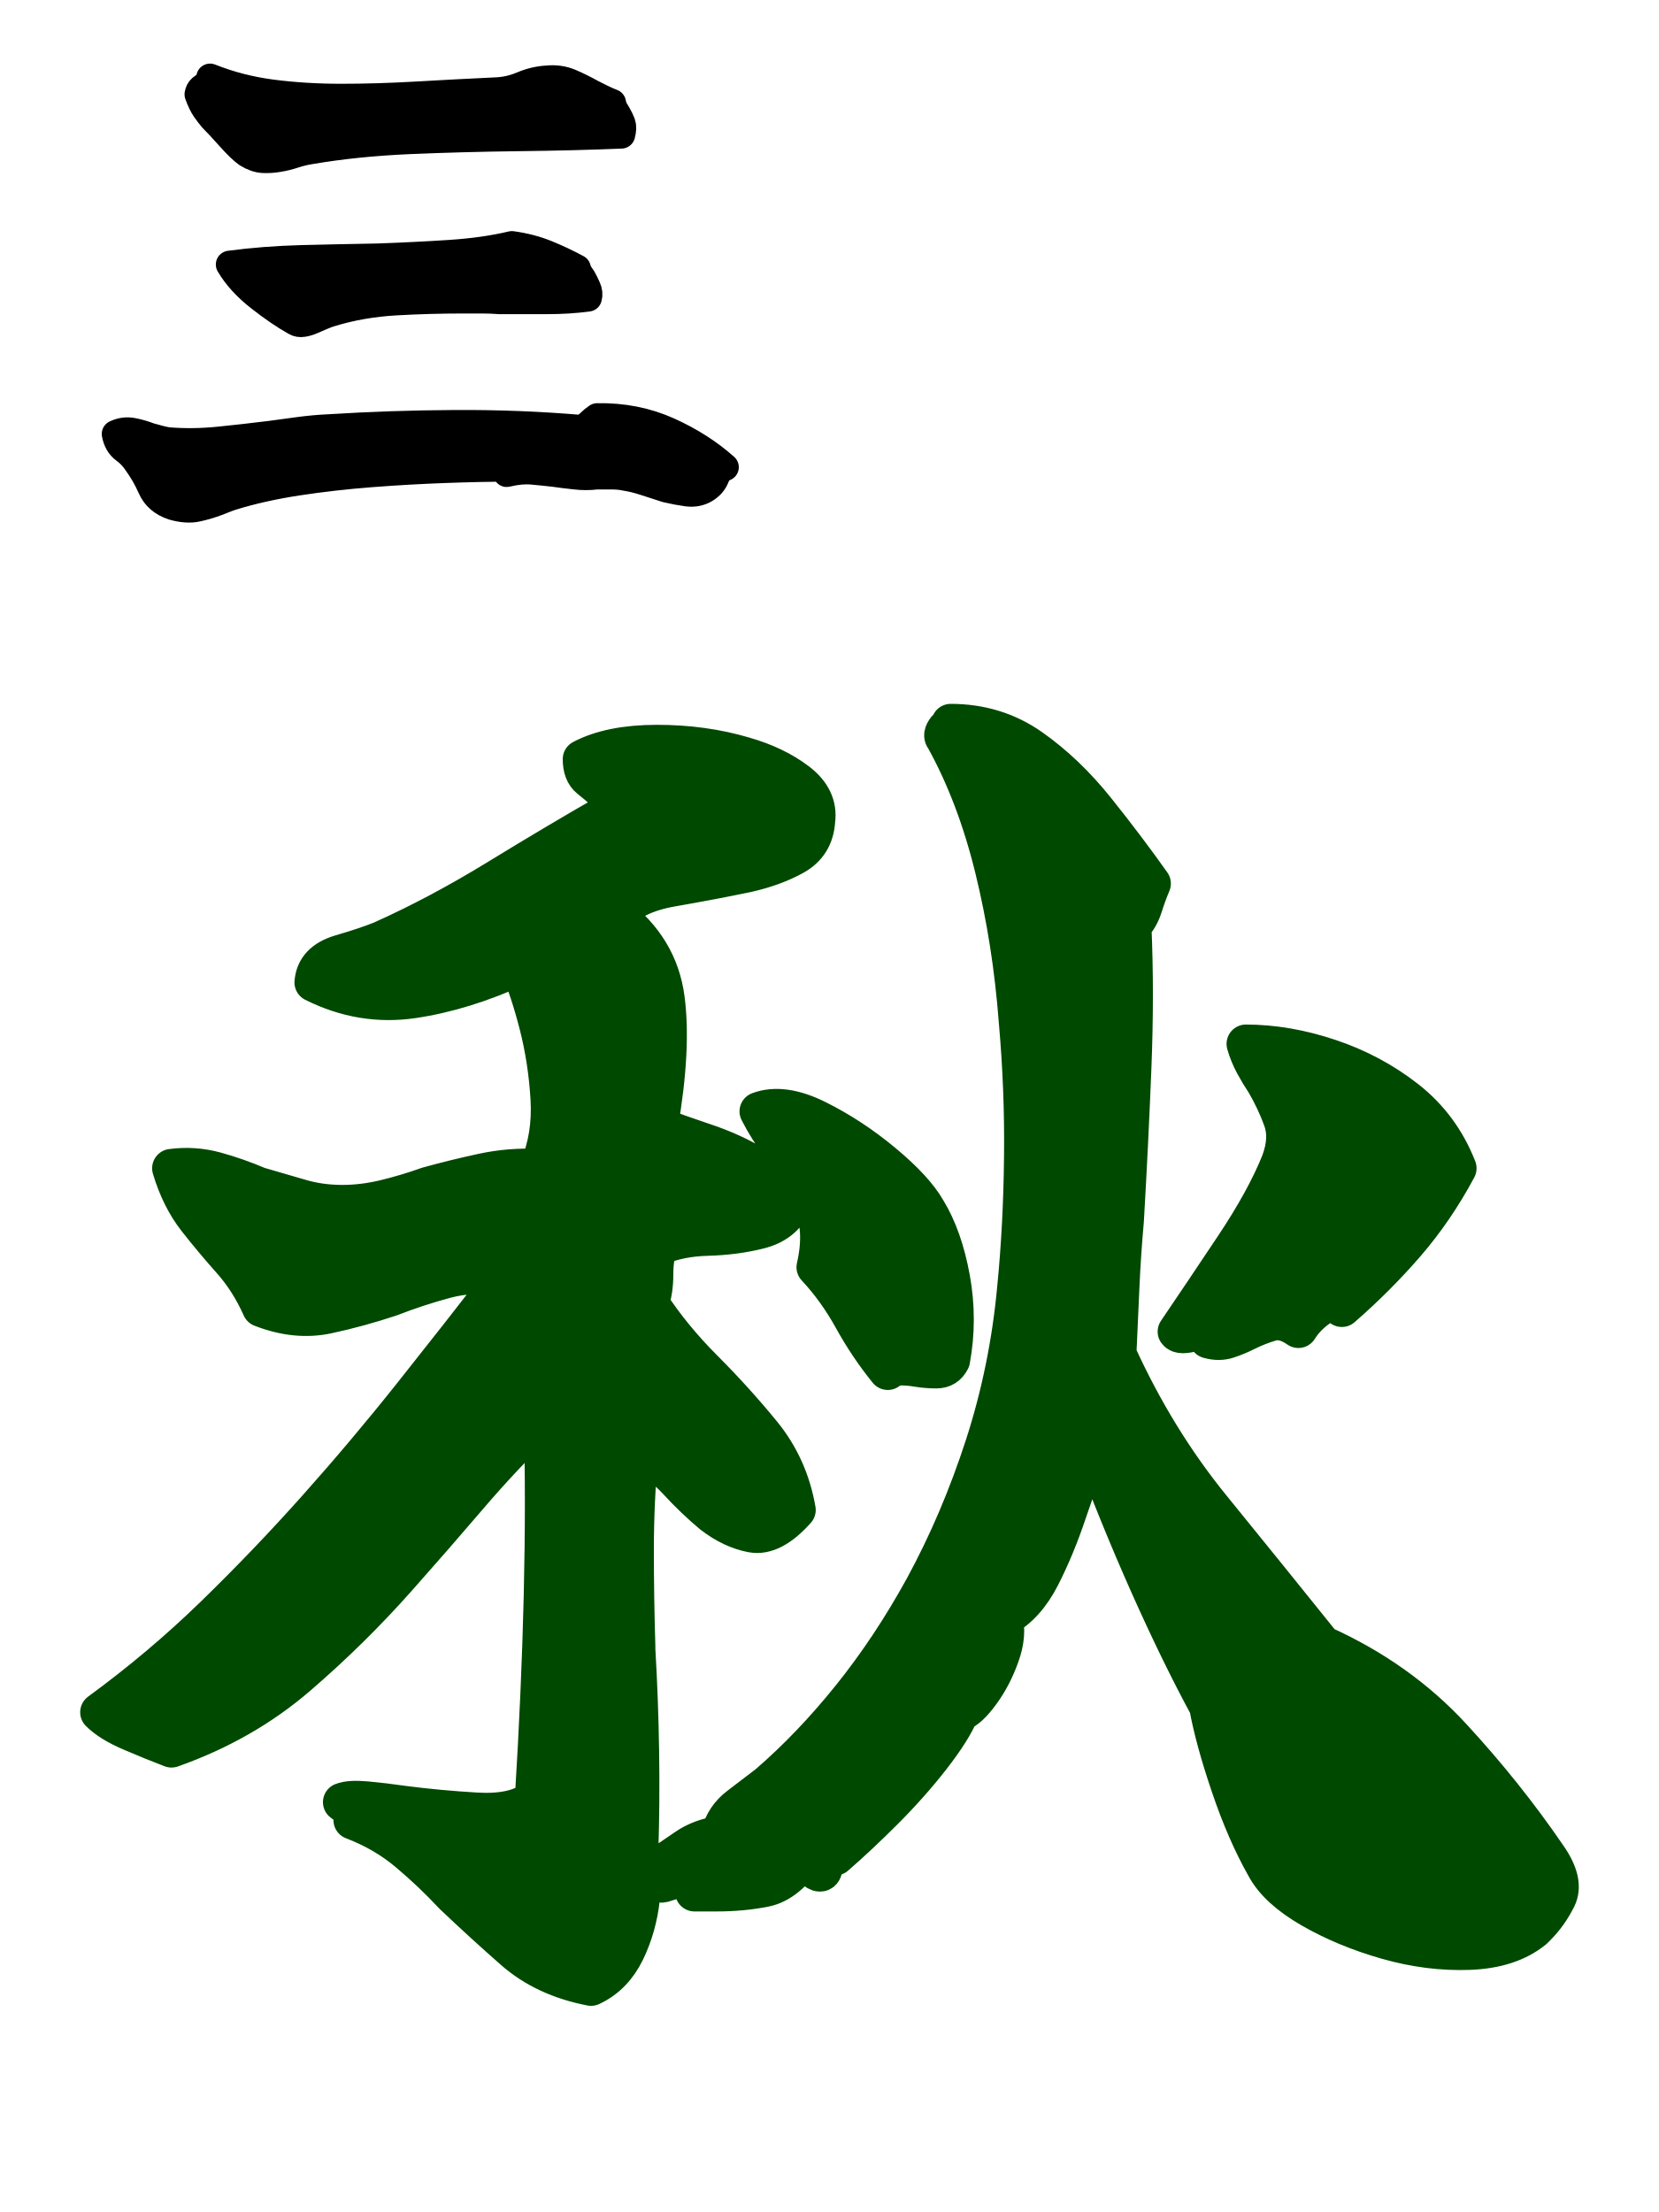
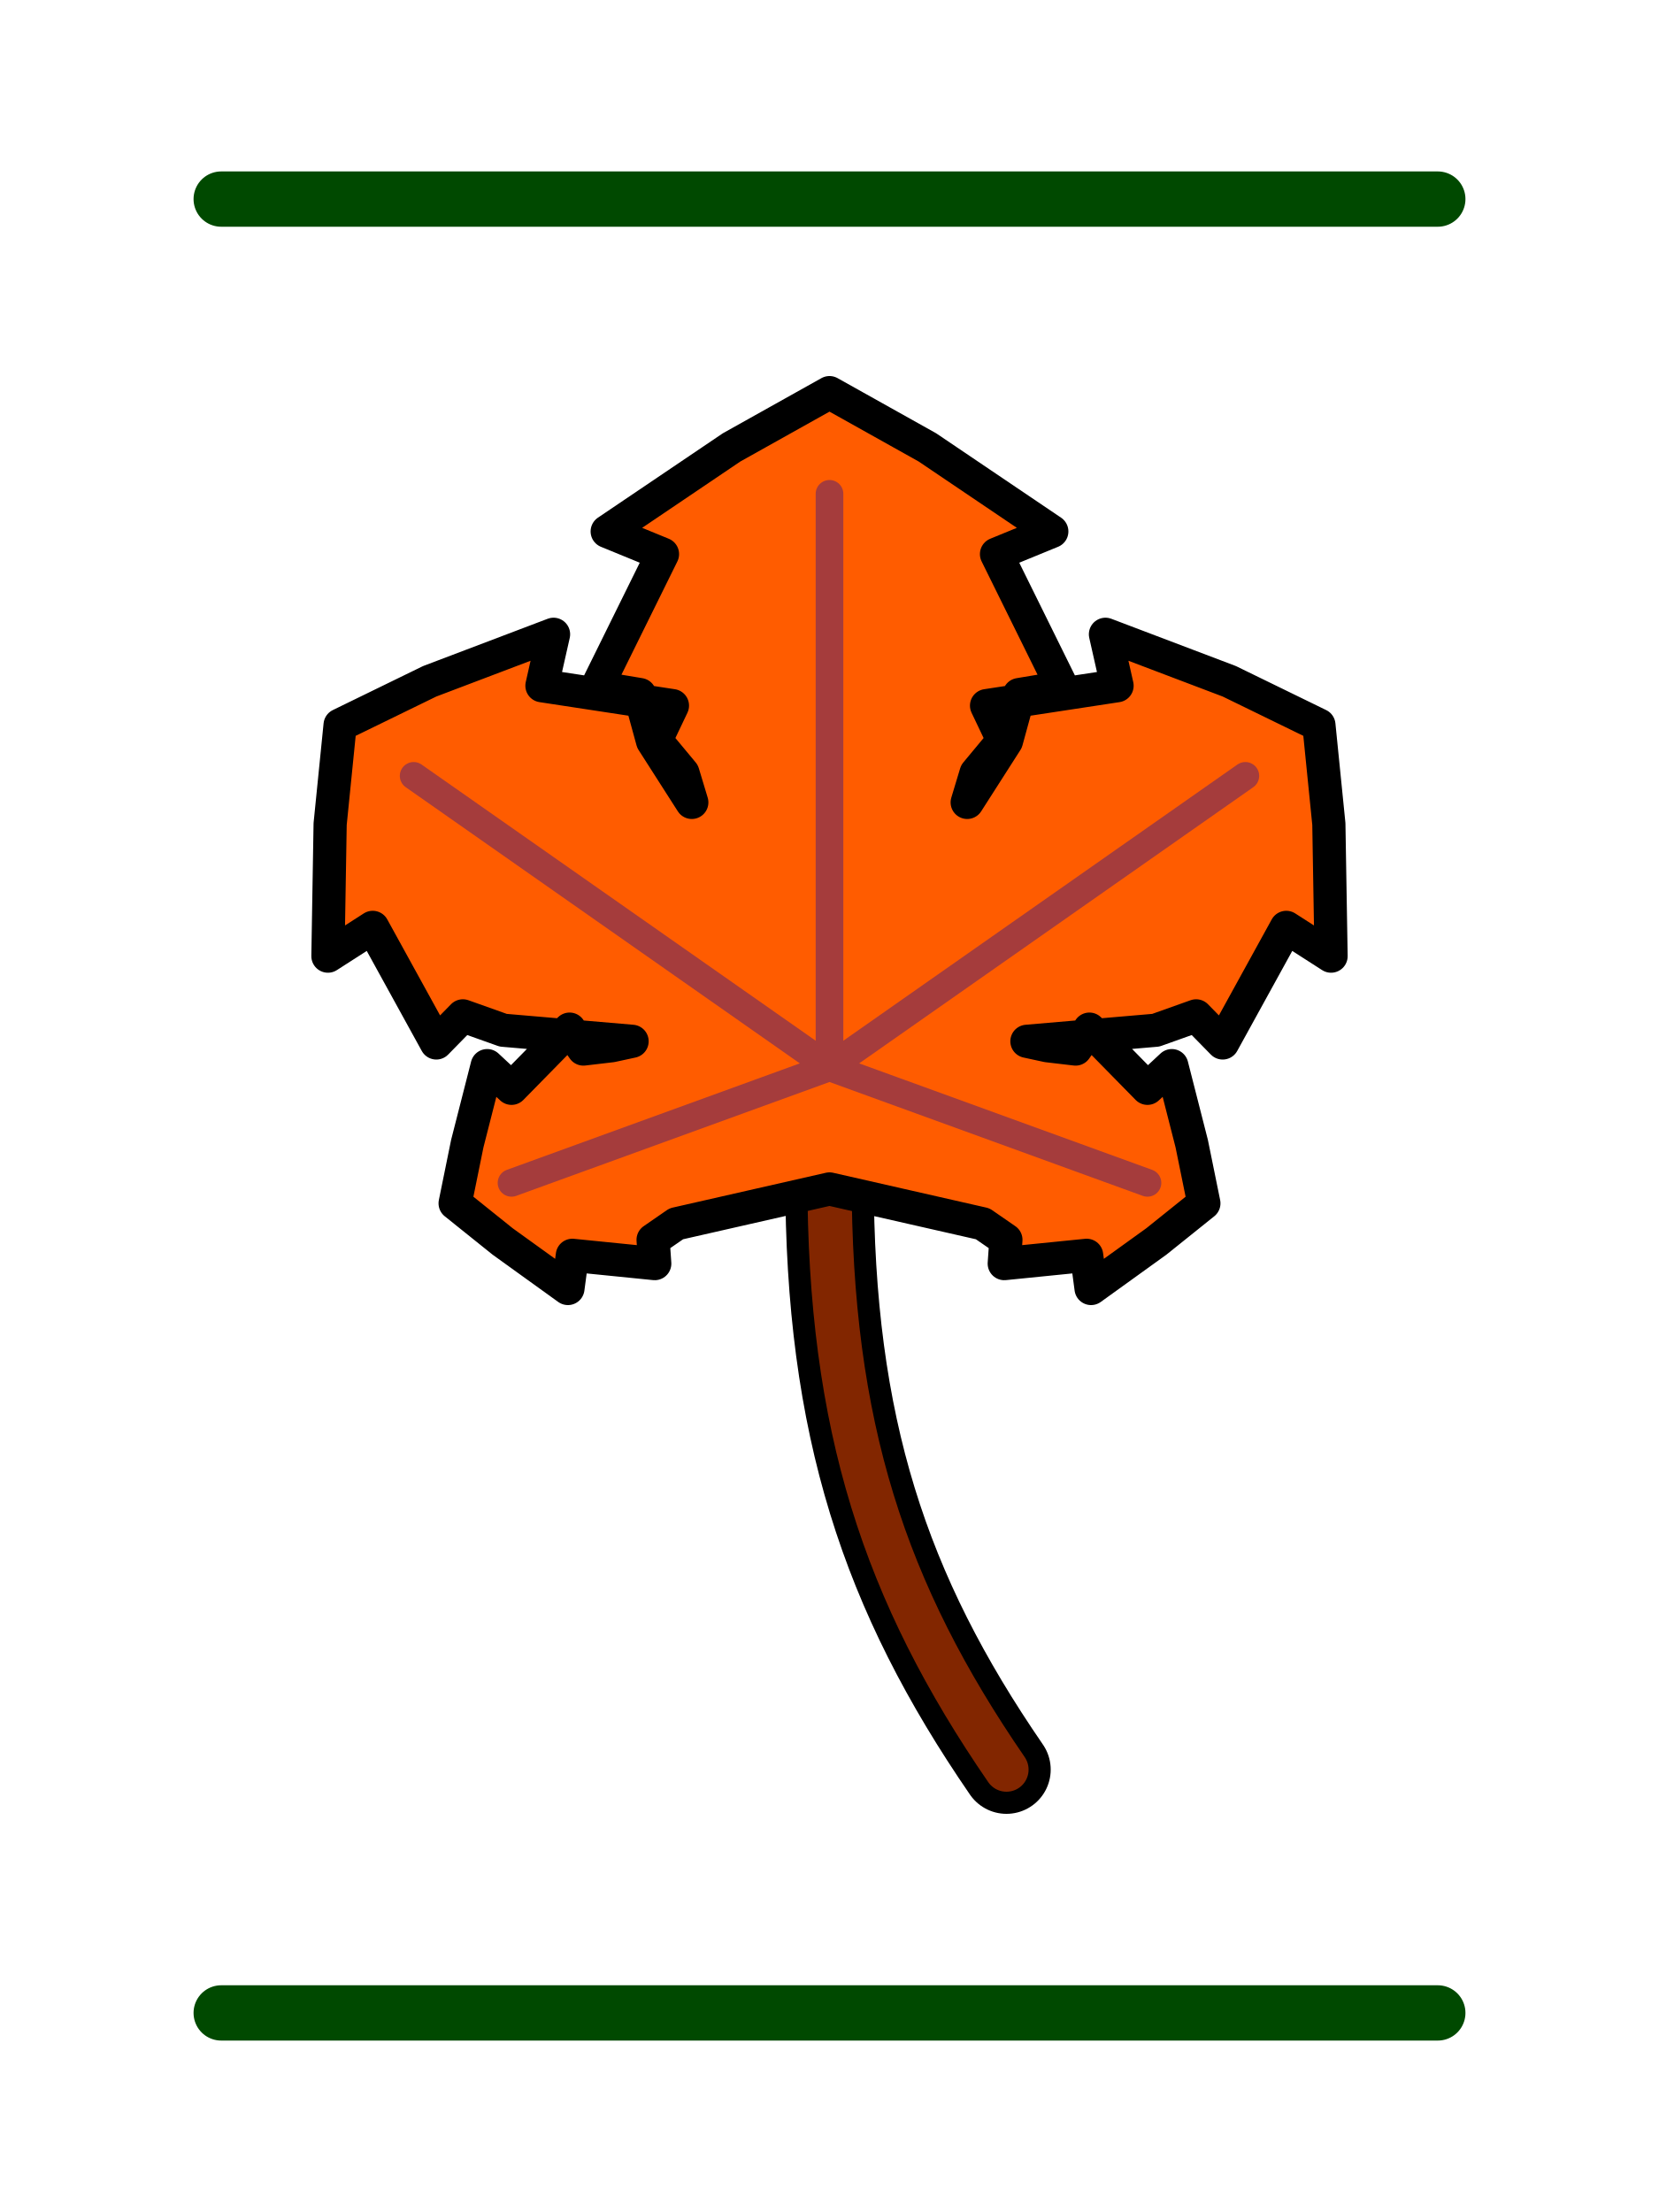
<svg xmlns="http://www.w3.org/2000/svg" width="300" height="400" viewBox="0 0 300 400">
-   <path fill="#000000" stroke="#000000" stroke-width="5" stroke-linejoin="round" d="M131.10 84.48L131.10 84.48Q129.92 84.95 129.39 86.31Q128.86 87.66 127.45 88.49L127.45 88.49Q126.03 89.31 124.26 89.08Q122.50 88.84 120.49 88.37L120.49 88.37Q118.61 87.78 116.66 87.13Q114.72 86.49 113.07 86.25L113.07 86.25Q112.01 86.01 110.65 86.01Q109.30 86.01 107.88 86.01L107.88 86.01Q106.94 86.13 105.94 86.13Q104.94 86.13 103.99 86.01L103.99 86.01Q102.93 85.90 101.99 85.78Q101.05 85.66 100.22 85.54L100.22 85.54Q98.22 85.31 96.21 85.13Q94.21 84.95 91.73 85.54L91.73 85.54Q91.50 85.66 91.85 85.31L91.85 85.31Q92.56 84.72 92.32 84.60L92.32 84.60Q87.14 84.60 80.60 84.84Q74.06 85.07 67.16 85.60Q60.27 86.13 53.72 87.13Q47.18 88.14 41.88 89.79L41.88 89.79Q41.17 90.02 40.58 90.26Q39.99 90.49 39.40 90.73L39.40 90.73Q37.52 91.44 35.63 91.85Q33.75 92.26 31.27 91.55L31.27 91.55Q28.44 90.61 27.38 88.19Q26.32 85.78 24.79 83.66L24.79 83.66Q23.85 82.24 22.55 81.30Q21.25 80.36 20.90 78.47L20.90 78.47Q22.43 77.76 23.96 78.06Q25.50 78.35 27.03 78.94L27.03 78.94Q27.85 79.18 28.74 79.41Q29.62 79.65 30.45 79.77L30.45 79.77Q34.93 80.12 39.58 79.65Q44.24 79.18 48.95 78.59L48.95 78.59Q51.54 78.23 54.20 77.88Q56.85 77.53 59.44 77.41L59.44 77.41Q70.76 76.70 82.36 76.64Q93.97 76.58 105.05 77.53L105.05 77.53Q106.00 77.17 106.64 76.53Q107.29 75.88 108.00 75.41L108.00 75.41Q114.95 75.29 120.85 77.94Q126.74 80.59 131.10 84.48ZM112.36 24.37L112.36 24.37Q103.64 24.73 93.68 24.84Q83.72 24.96 74.06 25.37Q64.39 25.79 56.14 27.20L56.14 27.20Q54.61 27.44 53.19 27.91Q51.78 28.38 50.36 28.61L50.36 28.61Q48.95 28.85 47.60 28.79Q46.24 28.73 44.71 27.79L44.71 27.79Q43.53 26.96 41.58 24.78Q39.64 22.60 38.46 21.43L38.46 21.43Q37.75 20.60 37.11 19.66Q36.46 18.71 35.87 17.06L35.87 17.06Q35.99 16.36 36.40 16.00Q36.81 15.65 37.28 15.41L37.28 15.41Q37.64 15.18 37.93 14.88Q38.23 14.59 37.99 14L37.99 14Q43.29 16.12 49.25 16.89Q55.20 17.65 61.68 17.65L61.68 17.65Q68.28 17.65 75.35 17.24Q82.42 16.83 89.85 16.48L89.85 16.48Q92.21 16.36 94.45 15.41Q96.68 14.47 98.92 14.35L98.92 14.35Q101.16 14.12 103.11 14.94Q105.05 15.77 106.94 16.83L106.94 16.83Q107.88 17.30 108.82 17.77Q109.77 18.24 110.71 18.60L110.71 18.60Q110.83 19.30 111.12 19.83Q111.42 20.36 111.65 20.72L111.65 20.72Q112.12 21.54 112.42 22.31Q112.71 23.08 112.36 24.37ZM106.35 53.84L106.35 53.84Q102.93 54.31 98.87 54.31Q94.80 54.31 90.32 54.31L90.32 54.31Q88.79 54.19 87.08 54.19Q85.37 54.19 83.72 54.19L83.72 54.19Q77.59 54.19 71.46 54.54Q65.33 54.90 59.91 56.55L59.91 56.55Q59.09 56.78 58.14 57.20Q57.20 57.61 56.38 57.96L56.38 57.96Q55.55 58.32 54.78 58.43Q54.02 58.55 53.43 58.20L53.43 58.20Q50.48 56.55 46.95 53.78Q43.41 51.01 41.53 47.83L41.53 47.83Q47.77 47.00 54.61 46.82Q61.44 46.65 68.28 46.53L68.28 46.53Q75.12 46.29 81.36 45.88Q87.61 45.47 92.56 44.29L92.56 44.29Q95.98 44.76 98.87 45.94Q101.75 47.12 104.35 48.53L104.35 48.53Q104.46 49.01 104.70 49.42Q104.94 49.83 105.29 50.30L105.29 50.30Q105.76 51.13 106.17 52.07Q106.59 53.01 106.35 53.84Z" />
-   <path fill="#004900" stroke="#004900" stroke-width="7" stroke-linejoin="round" d="M147.53 148.39L147.53 148.39Q147.26 152.73 143.60 154.76Q139.94 156.79 135.06 157.88L135.06 157.88Q128.56 159.23 121.52 160.45Q114.47 161.67 111.22 165.47L111.22 165.47Q119.08 171.43 120.30 180.51Q121.52 189.58 119.08 203.67L119.08 203.67Q122.60 205.03 127.48 206.66Q132.36 208.28 136.69 210.86Q141.03 213.43 143.19 217.77L143.19 217.77Q141.57 221.29 137.23 222.37Q132.90 223.46 127.88 223.59Q122.87 223.73 119.08 225.35L119.08 225.35Q118.26 227.25 118.26 230.37Q118.26 233.48 117.45 235.65L117.45 235.65Q121.52 241.88 127.21 247.57Q132.90 253.27 137.77 259.23Q142.65 265.19 144.01 273.05L144.01 273.05Q139.67 277.92 136.01 277.25Q132.36 276.57 128.83 273.86L128.83 273.86Q125.58 271.15 122.46 267.76Q119.35 264.38 115.55 262.75L115.55 262.75Q114.74 271.42 114.74 280.23Q114.74 289.03 115.01 297.71L115.01 297.71L115.01 298.25Q115.55 307.46 115.69 316.68Q115.83 325.89 115.55 334.83L115.55 334.83Q116.37 338.08 115.83 343.23Q115.28 348.38 113.12 352.85Q110.95 357.32 106.88 359.22L106.88 359.22Q98.48 357.59 92.93 352.72Q87.37 347.84 81.95 342.69L81.95 342.69Q78.16 338.62 73.82 334.97Q69.49 331.31 63.80 329.14L63.80 329.14Q63.80 328.33 65.29 328.60Q66.78 328.87 68.67 329.14L68.67 329.14Q70.30 329.68 71.79 329.95Q73.28 330.22 73.82 329.68L73.82 329.68Q73.28 328.60 70.44 328.06Q67.59 327.51 65.02 326.97Q62.44 326.43 61.90 325.89L61.90 325.89Q63.25 325.35 66.24 325.62Q69.22 325.89 73.01 326.43L73.01 326.43Q79.24 327.24 86.15 327.65Q93.06 328.06 96.59 325.35L96.59 325.35Q99.02 286.05 98.21 256.25L98.21 256.25Q91.17 263.02 84.80 270.47Q78.43 277.92 71.93 285.24L71.93 285.24Q63.53 294.73 53.77 303.13Q44.01 311.53 31.01 316.13L31.01 316.13Q27.48 314.78 23.69 313.15Q19.90 311.53 18 309.63L18 309.63Q29.11 301.50 38.73 292.15Q48.35 282.80 57.29 272.78L57.29 272.78Q66.24 262.75 74.64 252.18Q83.04 241.61 91.44 230.77L91.44 230.77Q85.47 229.96 80.46 231.32Q75.45 232.67 70.57 234.57L70.57 234.57Q64.88 236.46 59.19 237.68Q53.50 238.90 47.27 236.46L47.27 236.46Q45.10 231.59 41.85 227.93Q38.59 224.27 35.61 220.48Q32.63 216.68 31.01 211.26L31.01 211.26Q35.07 210.72 39.00 211.80Q42.93 212.89 46.72 214.51L46.72 214.51Q50.52 215.60 54.18 216.68Q57.83 217.77 61.90 217.77L61.90 217.77Q65.69 217.77 69.62 216.82Q73.55 215.87 77.35 214.51L77.35 214.51Q82.22 213.16 87.24 212.08Q92.25 210.99 97.40 211.26L97.40 211.26Q99.84 205.57 99.43 198.66Q99.02 191.75 97.40 185.38Q95.77 179.02 93.88 174.68L93.88 174.68Q83.85 179.29 74.64 180.64Q65.42 182.00 56.75 177.66L56.75 177.66Q57.02 173.87 61.63 172.51Q66.24 171.16 68.94 170.07L68.94 170.07Q79.24 165.47 90.08 158.83Q100.92 152.19 110.41 146.77L110.41 146.77Q110.41 144.06 109.19 142.97Q107.97 141.89 106.61 140.81Q105.26 139.72 105.26 137.28L105.26 137.28Q110.41 134.57 118.81 134.57Q127.21 134.57 134.52 136.74L134.52 136.74Q140.21 138.37 144.14 141.35Q148.07 144.33 147.53 148.39ZM279.77 335.64L279.77 335.64Q283.02 340.25 281.53 343.23Q280.04 346.21 277.87 348.38L277.87 348.38Q277.60 348.65 277.33 348.92L277.33 348.92Q273.00 352.45 265.68 352.72Q258.36 352.99 250.77 350.82Q243.19 348.65 237.09 345.13Q230.99 341.61 228.83 337.54L228.83 337.54Q225.30 331.31 222.46 322.91Q219.61 314.51 218.53 308.55L218.53 308.55Q213.38 299.06 207.82 286.60Q202.27 274.13 197.66 261.67L197.66 261.67Q195.22 266.81 193.06 273.32Q190.89 279.82 188.18 285.11Q185.47 290.39 181.40 292.56L181.40 292.56Q182.22 295.54 180.86 299.33Q179.51 303.13 177.34 306.11Q175.17 309.09 173.54 309.63L173.54 309.63Q172.19 312.88 168.40 317.76Q164.60 322.64 159.86 327.38Q155.12 332.12 151.05 335.64L151.05 335.64Q150.51 335.64 150.78 334.02L150.78 334.02Q151.05 332.39 150.24 332.93L150.24 332.93Q149.70 333.48 149.16 335.92L149.16 335.92Q149.16 337.27 148.75 338.22Q148.34 339.17 146.72 337.54L146.72 337.54Q147.26 336.73 147.26 335.92Q147.26 335.10 145.90 335.10L145.90 335.10Q142.38 340.52 138.32 341.33Q134.25 342.15 129.65 342.15L129.65 342.15Q128.56 342.15 127.61 342.15Q126.66 342.15 125.58 342.15L125.58 342.15Q125.85 341.33 127.61 340.93Q129.37 340.52 129.37 339.44L129.37 339.44Q127.75 338.08 126.12 338.49Q124.50 338.90 122.60 339.71L122.60 339.71Q120.70 340.25 119.89 340.52L119.89 340.52Q118.81 340.79 118.53 339.44Q118.26 338.08 119.08 337.54L119.08 337.54Q121.52 335.92 124.09 334.15Q126.66 332.39 130.19 331.85L130.19 331.85Q131.00 328.60 133.71 326.57Q136.42 324.53 138.86 322.64L138.86 322.64Q146.72 315.86 153.90 306.92Q161.08 297.98 167.04 287.14L167.04 287.14Q173.54 275.21 178.02 261.39Q182.49 247.57 183.84 232.67L183.84 232.67Q184.93 221.56 185.06 209.23Q185.20 196.90 184.11 184.71L184.11 184.71Q183.03 170.34 179.78 157.07Q176.53 143.79 170.83 133.49L170.83 133.49Q170.29 132.95 171.11 131.86L171.11 131.86Q171.92 131.32 171.92 130.78L171.92 130.78Q180.05 130.78 186.42 135.25Q192.78 139.72 198.20 146.50Q203.62 153.27 208.23 159.78L208.23 159.78Q207.42 161.67 206.74 163.84Q206.06 166.01 204.71 167.36L204.71 167.36Q205.25 179.56 204.71 193.11Q204.17 206.66 203.35 220.75L203.35 220.75Q202.81 226.71 202.54 232.81Q202.27 238.90 202.00 244.86L202.00 244.86Q209.04 260.31 219.07 272.64Q229.10 284.97 239.12 297.44L239.12 297.44Q252.94 303.67 262.56 314.10Q272.18 324.53 279.77 335.64ZM263.51 211.26L263.51 211.26Q259.45 218.85 254.16 224.95Q248.88 231.04 242.65 236.46L242.65 236.46Q240.75 234.84 238.45 236.46Q236.14 238.09 234.79 240.26L234.79 240.26Q232.08 238.36 229.77 239.04Q227.47 239.72 225.30 240.80L225.30 240.80Q223.68 241.61 222.05 242.15Q220.42 242.70 218.53 242.15L218.53 242.15Q219.07 240.53 218.12 240.53Q217.17 240.53 216.09 240.80L216.09 240.80Q213.38 241.61 212.84 240.80L212.84 240.80Q217.44 234.03 223.13 225.49Q228.83 216.95 231.54 210.18L231.54 210.18Q233.16 205.84 231.94 202.46Q230.72 199.07 228.83 195.82L228.83 195.82Q227.74 194.19 226.79 192.43Q225.84 190.67 225.30 188.77L225.30 188.77Q232.62 188.77 240.34 191.35Q248.07 193.92 254.30 198.80Q260.53 203.67 263.51 211.26ZM171.92 245.95L171.92 245.95Q171.11 247.57 169.34 247.57Q167.58 247.57 165.96 247.30L165.96 247.30Q164.33 247.03 162.98 247.03Q161.62 247.03 160.54 247.85L160.54 247.85Q157.01 243.51 154.17 238.36Q151.32 233.21 147.53 229.15L147.53 229.15Q149.16 222.10 146.72 216.95Q144.28 211.80 141.03 207.20L141.03 207.20Q139.94 205.57 138.99 204.08Q138.05 202.59 137.23 200.97L137.23 200.97Q141.57 199.34 147.80 202.46Q154.03 205.57 159.72 210.31Q165.42 215.06 167.58 218.85L167.58 218.85Q170.56 223.73 171.92 231.18Q173.27 238.63 171.92 245.95ZM162.43 300.42L162.43 300.42Q161.08 301.23 158.23 304.35Q155.39 307.46 152.95 310.85Q150.51 314.24 150.24 316.40L150.24 316.40Q151.87 315.59 154.98 312.20Q158.10 308.82 160.54 305.16Q162.98 301.50 162.43 300.42Z" />
+   <line x1="40" y1="36" x2="260" y2="36" stroke="#004900" stroke-width="10" stroke-linecap="round" />
+   <line x1="40" y1="364" x2="260" y2="364" stroke="#004900" stroke-width="10" stroke-linecap="round" />
+   <path d="M 150 213 C 150 258 160 288 182 320" fill="none" stroke="#000000" stroke-width="16" stroke-linecap="round" stroke-linejoin="round" />
+   <path d="M 150 213 C 150 258 160 288 182 320" fill="none" stroke="#822600" stroke-width="8" stroke-linecap="round" stroke-linejoin="round" />
+   <polygon points="150,215 122.3,221.3 118.1,224.2 118.4,228.5 103.5,227 102.7,233 90.9,224.5 82.3,217.6 84.5,206.8 88.1,192.7 92.5,196.8 103,186.1 105.5,189.7 110.6,189.1 114.3,188.3 91,186.3 83.7,183.7 78.9,188.6 67.4,167.7 59.3,172.9 59.7,149 61.5,131.1 77.7,123.2 100.1,114.7 98,124 121.6,127.6 118.6,133.9 123.5,139.8 125.1,145.1 118,134 115.7,125.6 107.9,124.3 119.8,100.2 109.8,96.1 132.3,80.9 150,71 167.7,80.9 190.2,96.1 180.2,100.2 192.1,124.3 184.3,125.6 182,134 174.9,145.1 176.5,139.8 181.4,133.9 178.4,127.6 202,124 199.9,114.7 222.3,123.2 238.5,131.1 240.3,149 240.7,172.9 232.6,167.7 221.1,188.6 216.3,183.7 209,186.3 185.7,188.3 189.4,189.1 194.5,189.7 197,186.1 207.5,196.8 211.9,192.7 215.5,206.8 217.7,217.6 209.1,224.5 197.3,233 196.5,227 181.6,228.5 181.9,224.2 177.7,221.3 150,215" fill="#ff5c00" stroke="#000000" stroke-width="6" stroke-linejoin="round" />
+   <line x1="150" y1="193" x2="92.5" y2="213.9" stroke="#a53c3c" stroke-width="5" stroke-linecap="round" />
+   <line x1="150" y1="193" x2="74.8" y2="140.3" stroke="#a53c3c" stroke-width="5" stroke-linecap="round" />
+   <line x1="150" y1="193" x2="150" y2="89.3" stroke="#a53c3c" stroke-width="5" stroke-linecap="round" />
+   <line x1="150" y1="193" x2="225.2" y2="140.3" stroke="#a53c3c" stroke-width="5" stroke-linecap="round" />
+   <line x1="150" y1="193" x2="207.5" y2="213.9" stroke="#a53c3c" stroke-width="5" stroke-linecap="round" />
</svg>
